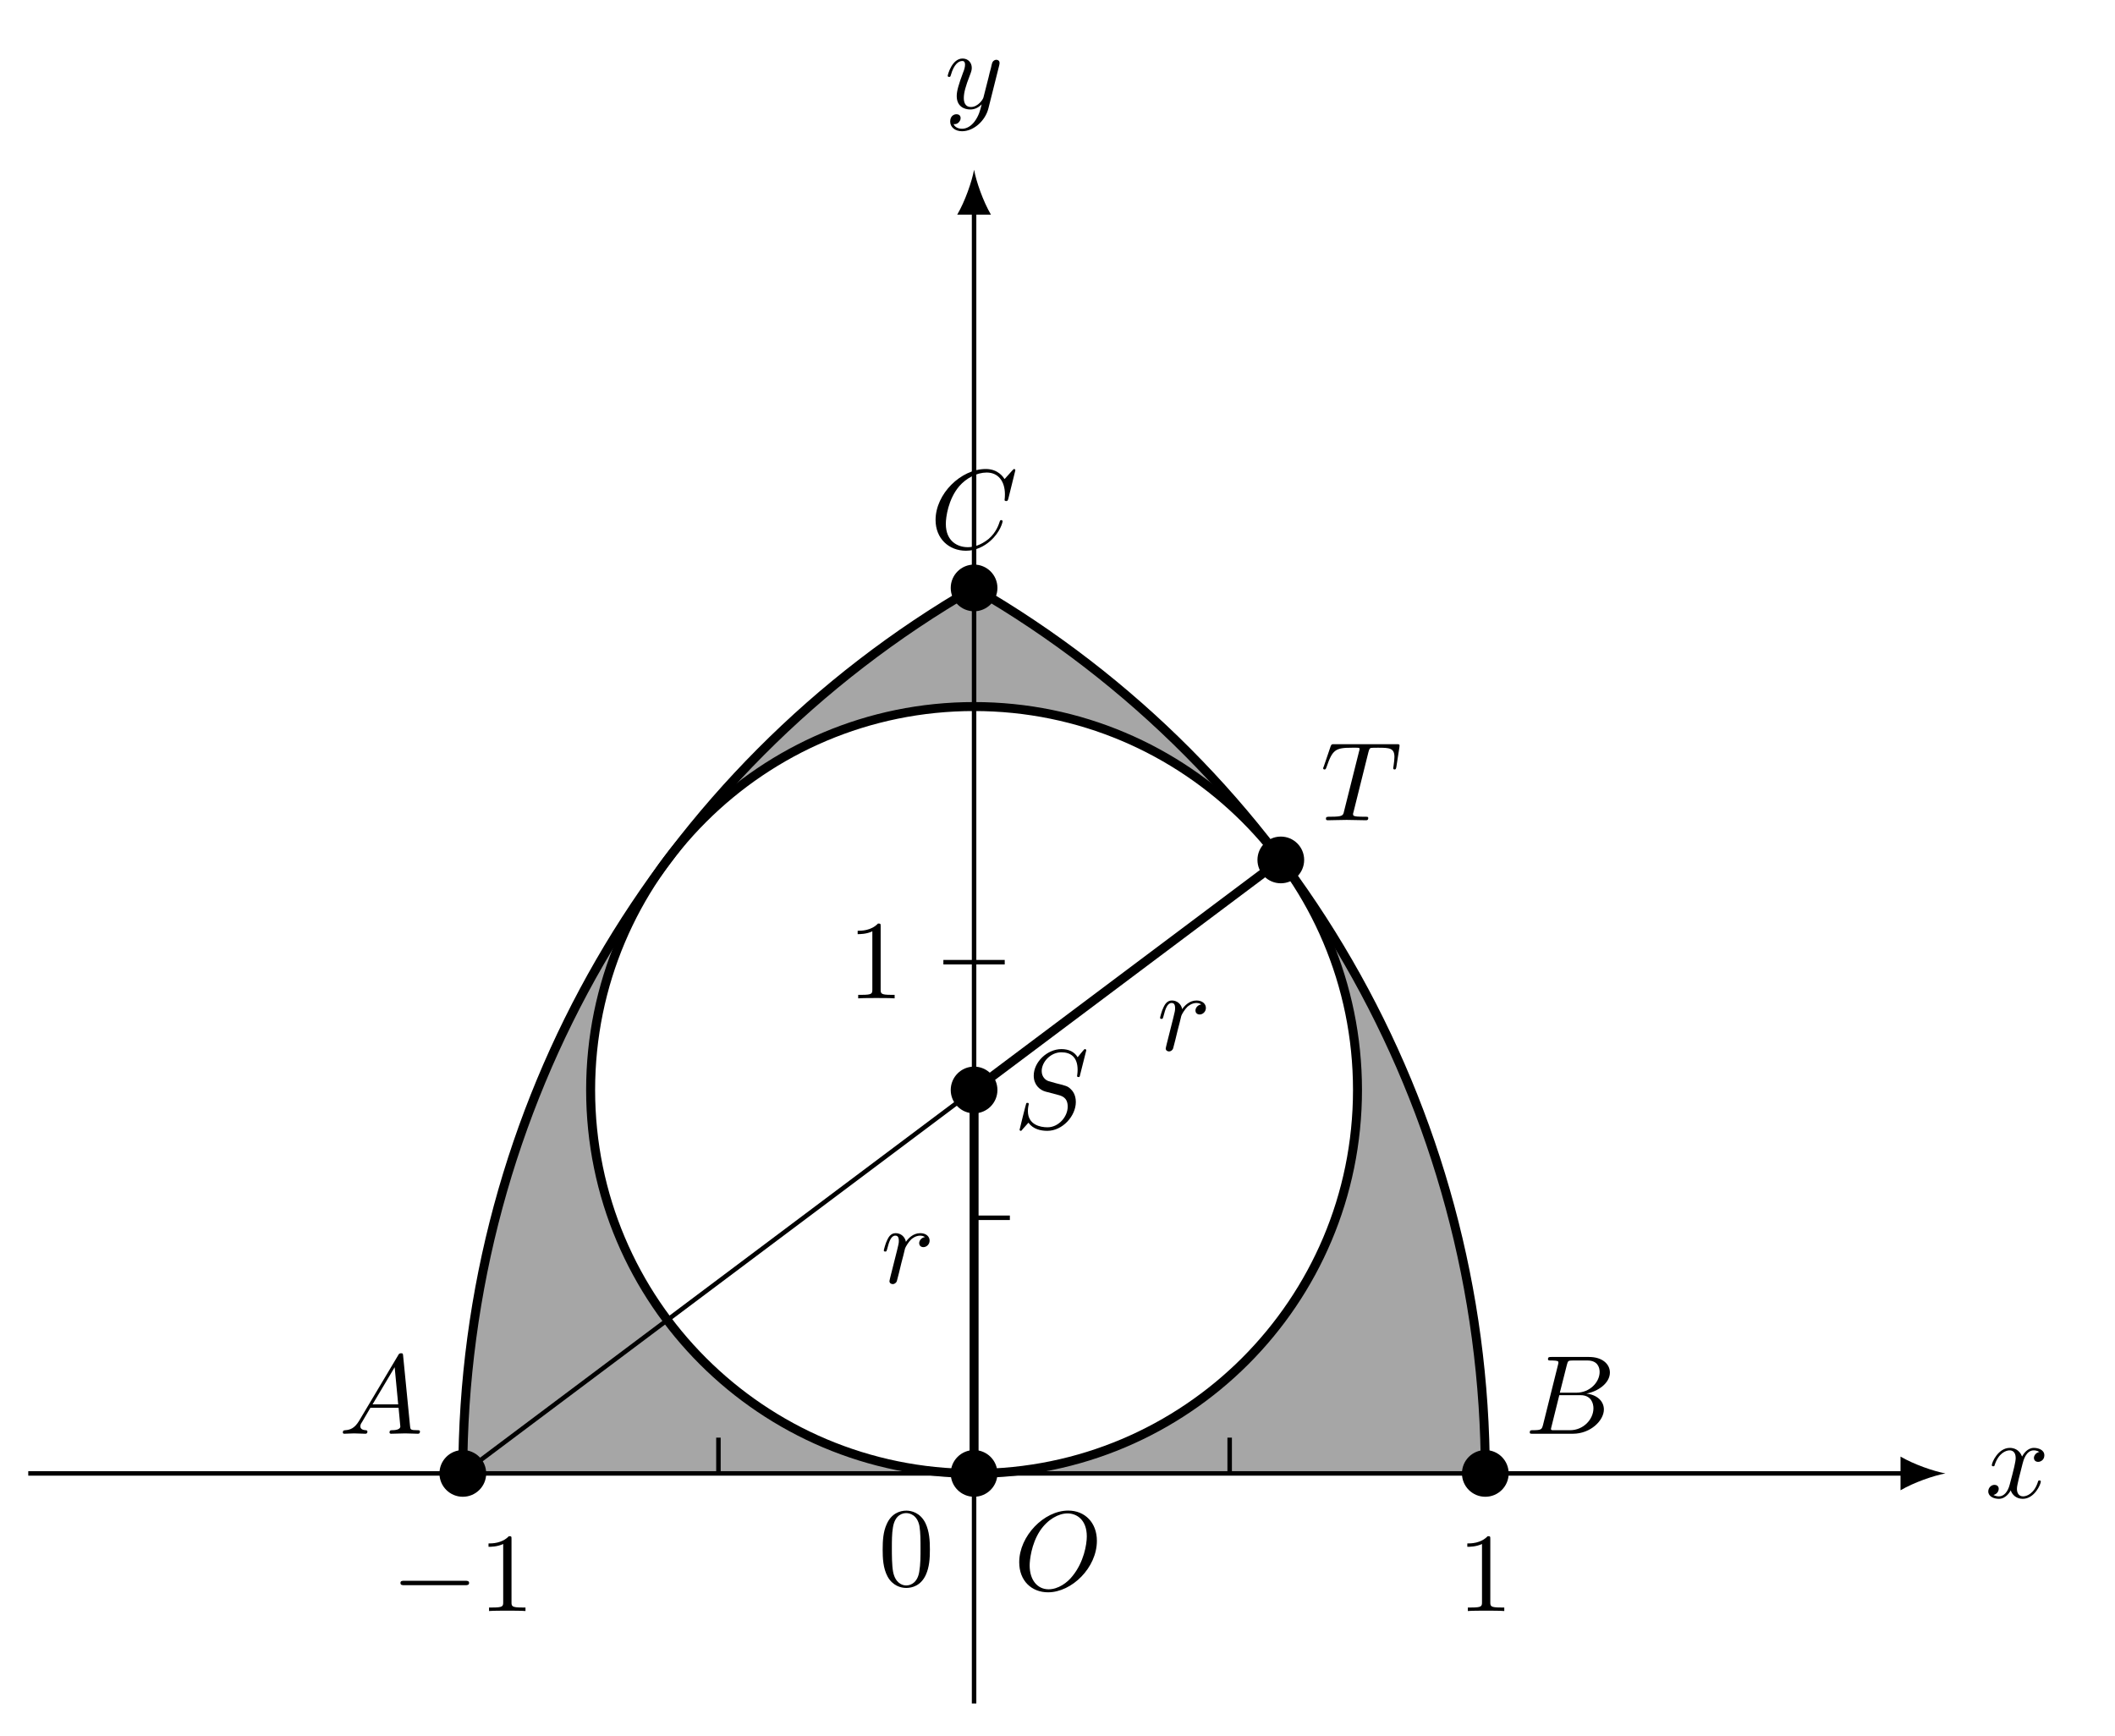
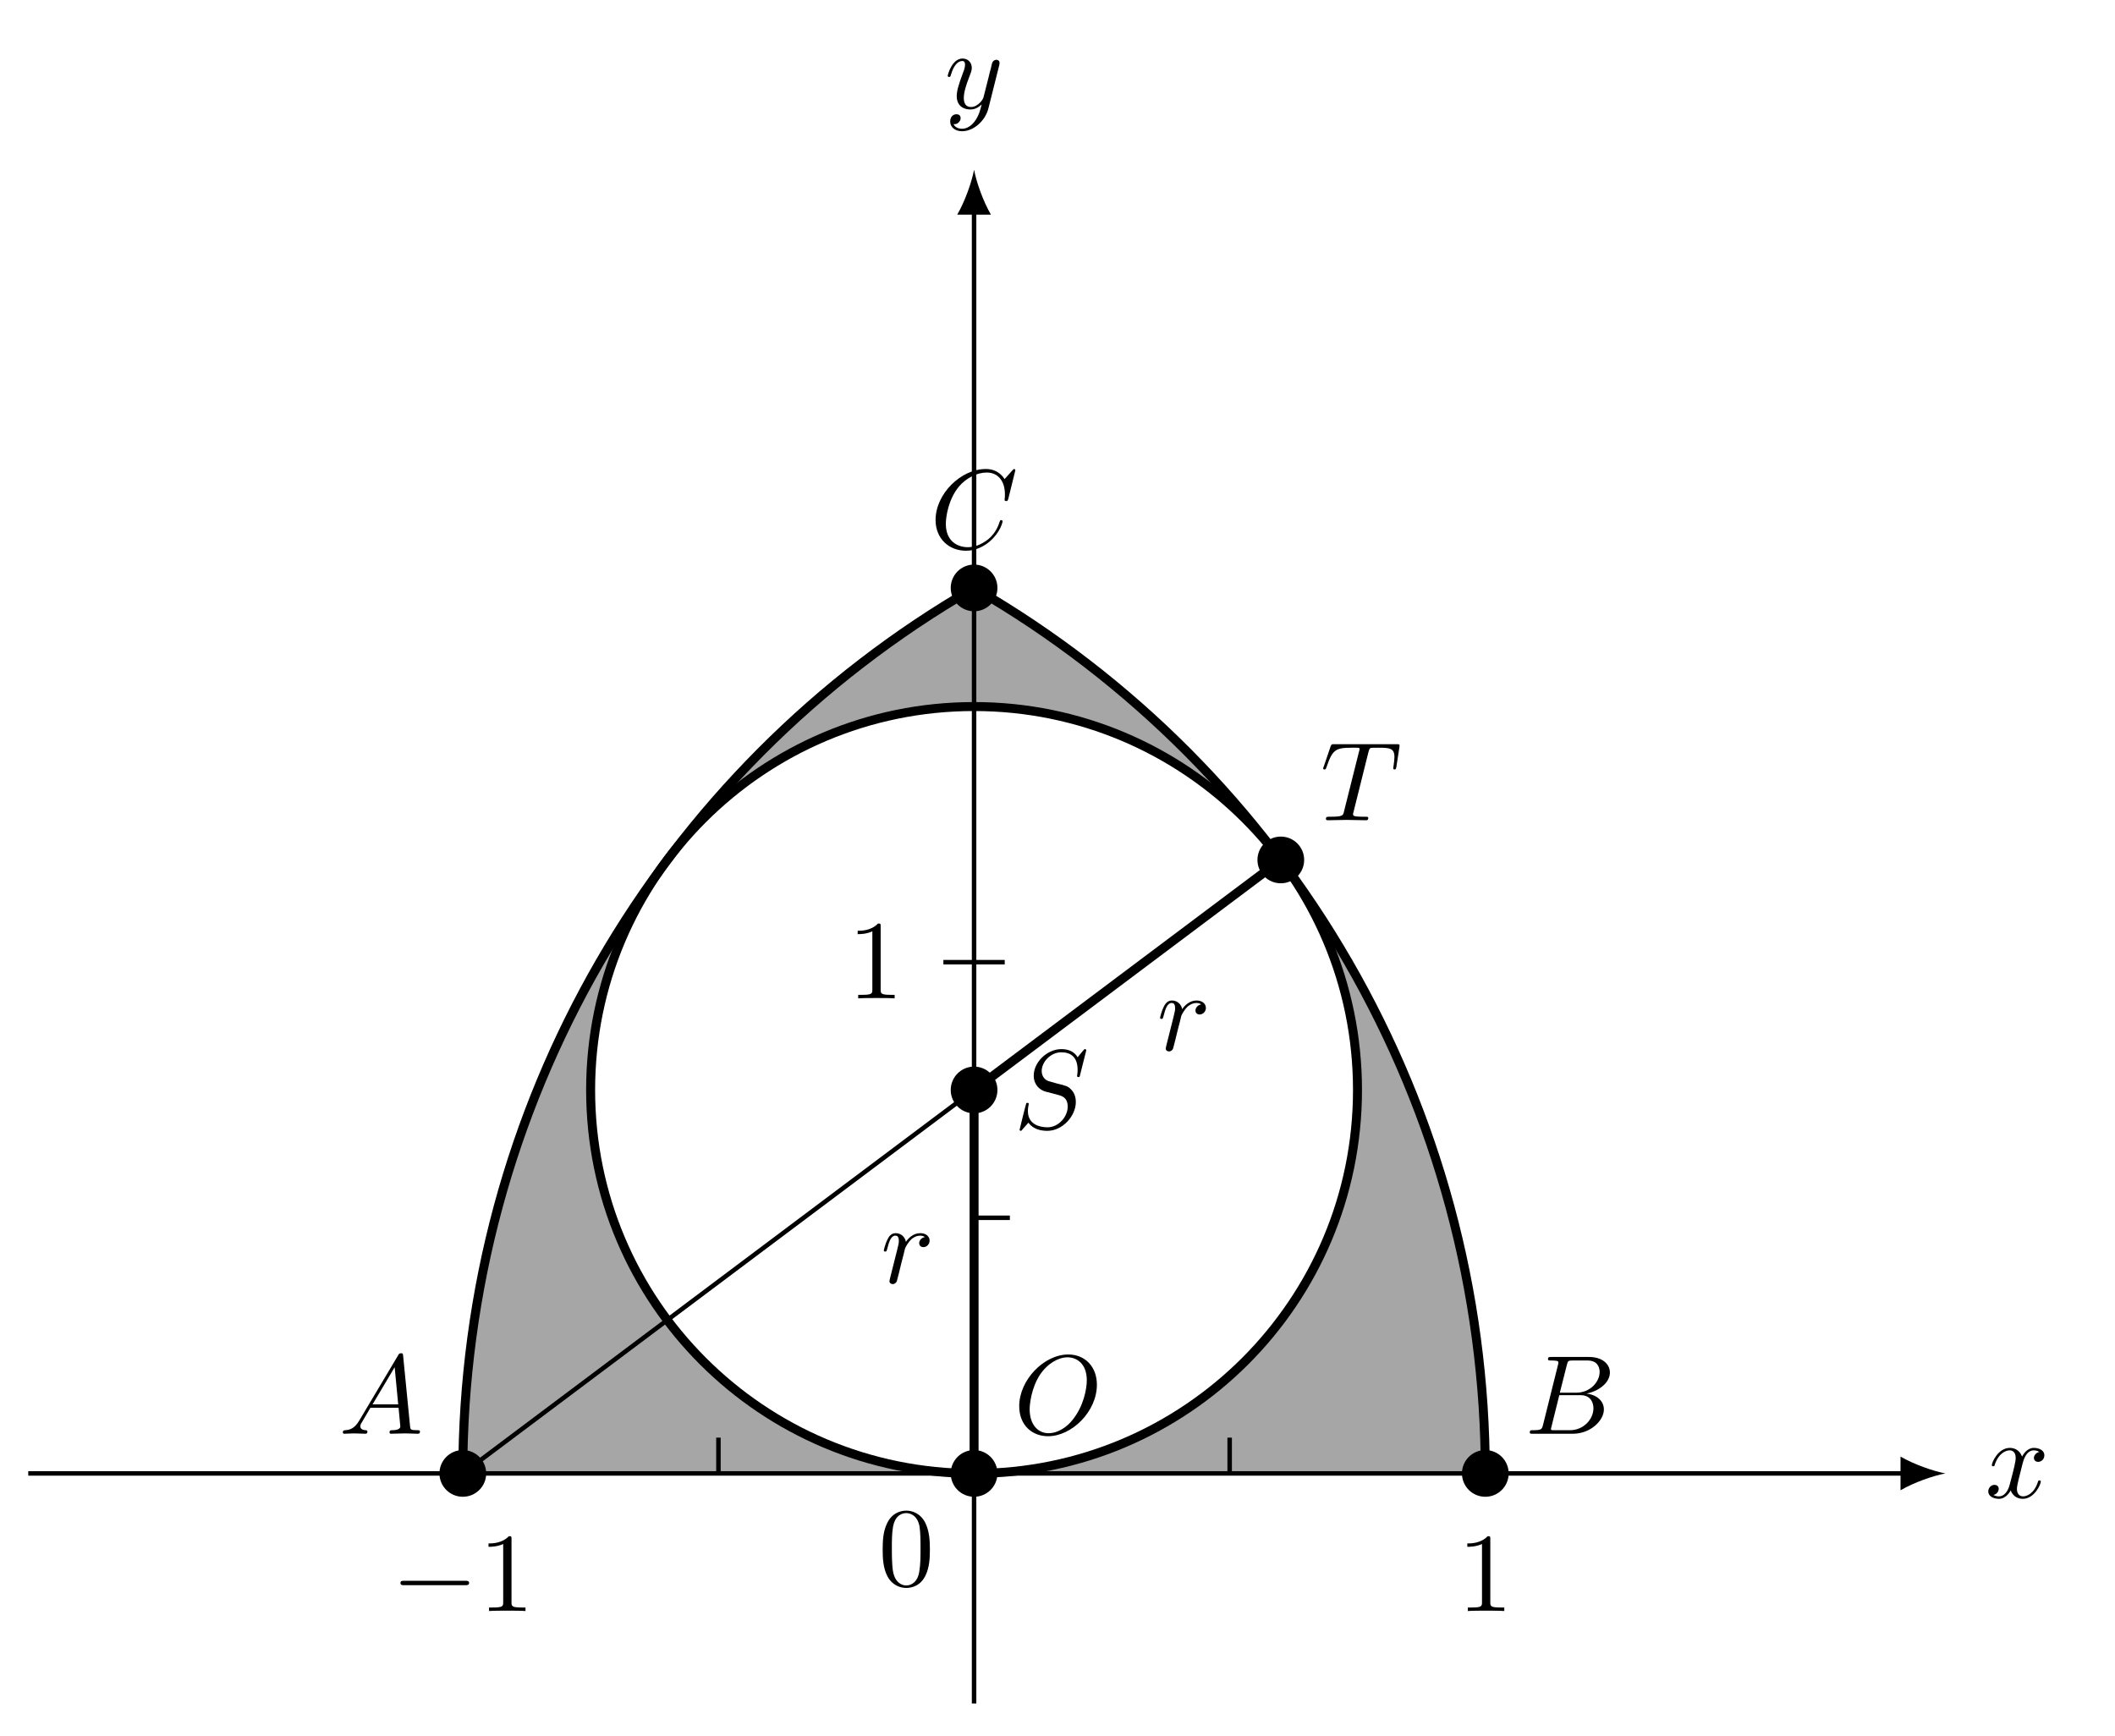
- <svg xmlns="http://www.w3.org/2000/svg" xmlns:xlink="http://www.w3.org/1999/xlink" data-source-hash="f18371d560c0" width="186.798pt" height="153.315pt" viewBox="0 0 186.798 153.315" version="1.2">
+ <svg xmlns="http://www.w3.org/2000/svg" xmlns:xlink="http://www.w3.org/1999/xlink" data-source-hash="78fd36020e6c" width="186.798pt" height="153.315pt" viewBox="0 0 186.798 153.315" version="1.2">
  <defs>
    <g>
      <symbol overflow="visible" id="glyph0-0">
        <path style="stroke:none;" d="" />
      </symbol>
      <symbol overflow="visible" id="glyph0-1">
        <path style="stroke:none;" d="M 3.312 -3 C 3.375 -3.25 3.609 -4.172 4.297 -4.172 C 4.344 -4.172 4.578 -4.172 4.797 -4.031 C 4.516 -3.984 4.312 -3.734 4.312 -3.5 C 4.312 -3.344 4.422 -3.156 4.688 -3.156 C 4.906 -3.156 5.234 -3.328 5.234 -3.734 C 5.234 -4.25 4.641 -4.391 4.312 -4.391 C 3.734 -4.391 3.391 -3.859 3.266 -3.625 C 3.016 -4.281 2.484 -4.391 2.188 -4.391 C 1.156 -4.391 0.594 -3.109 0.594 -2.859 C 0.594 -2.766 0.688 -2.766 0.719 -2.766 C 0.797 -2.766 0.828 -2.781 0.844 -2.875 C 1.188 -3.922 1.828 -4.172 2.172 -4.172 C 2.359 -4.172 2.703 -4.078 2.703 -3.5 C 2.703 -3.188 2.547 -2.531 2.172 -1.141 C 2.016 -0.531 1.672 -0.109 1.234 -0.109 C 1.172 -0.109 0.938 -0.109 0.734 -0.234 C 0.984 -0.281 1.203 -0.5 1.203 -0.781 C 1.203 -1.047 0.984 -1.125 0.828 -1.125 C 0.531 -1.125 0.281 -0.859 0.281 -0.547 C 0.281 -0.094 0.781 0.109 1.219 0.109 C 1.875 0.109 2.234 -0.578 2.266 -0.641 C 2.375 -0.281 2.734 0.109 3.328 0.109 C 4.359 0.109 4.922 -1.172 4.922 -1.422 C 4.922 -1.516 4.828 -1.516 4.797 -1.516 C 4.719 -1.516 4.688 -1.484 4.672 -1.406 C 4.344 -0.344 3.672 -0.109 3.359 -0.109 C 2.969 -0.109 2.812 -0.422 2.812 -0.766 C 2.812 -0.984 2.875 -1.203 2.969 -1.641 Z M 3.312 -3 " />
      </symbol>
      <symbol overflow="visible" id="glyph0-2">
        <path style="stroke:none;" d="M 4.828 -3.781 C 4.859 -3.922 4.859 -3.938 4.859 -4.016 C 4.859 -4.188 4.719 -4.281 4.578 -4.281 C 4.469 -4.281 4.312 -4.219 4.234 -4.062 C 4.203 -4.016 4.125 -3.703 4.094 -3.531 C 4.016 -3.281 3.953 -3 3.891 -2.734 L 3.438 -0.953 C 3.406 -0.797 2.969 -0.109 2.328 -0.109 C 1.812 -0.109 1.703 -0.547 1.703 -0.906 C 1.703 -1.375 1.875 -1.984 2.219 -2.859 C 2.375 -3.266 2.406 -3.375 2.406 -3.578 C 2.406 -4.016 2.094 -4.391 1.594 -4.391 C 0.656 -4.391 0.281 -2.953 0.281 -2.859 C 0.281 -2.766 0.391 -2.766 0.406 -2.766 C 0.5 -2.766 0.516 -2.781 0.562 -2.938 C 0.828 -3.875 1.234 -4.172 1.562 -4.172 C 1.641 -4.172 1.812 -4.172 1.812 -3.844 C 1.812 -3.609 1.719 -3.344 1.641 -3.156 C 1.25 -2.109 1.078 -1.531 1.078 -1.078 C 1.078 -0.188 1.703 0.109 2.281 0.109 C 2.672 0.109 3 -0.062 3.281 -0.344 C 3.156 0.172 3.031 0.672 2.641 1.188 C 2.375 1.531 2 1.812 1.547 1.812 C 1.406 1.812 0.969 1.781 0.797 1.406 C 0.953 1.406 1.078 1.406 1.219 1.281 C 1.312 1.188 1.422 1.062 1.422 0.875 C 1.422 0.562 1.156 0.531 1.047 0.531 C 0.828 0.531 0.5 0.688 0.5 1.172 C 0.5 1.672 0.938 2.031 1.547 2.031 C 2.562 2.031 3.594 1.125 3.875 0.016 Z M 4.828 -3.781 " />
      </symbol>
      <symbol overflow="visible" id="glyph0-3">
        <path style="stroke:none;" d="M 0.875 -0.578 C 0.844 -0.438 0.781 -0.203 0.781 -0.156 C 0.781 0.016 0.922 0.109 1.078 0.109 C 1.188 0.109 1.375 0.031 1.438 -0.172 C 1.453 -0.203 1.797 -1.562 1.828 -1.734 C 1.922 -2.062 2.094 -2.766 2.156 -3.031 C 2.188 -3.156 2.469 -3.625 2.703 -3.844 C 2.781 -3.906 3.078 -4.172 3.5 -4.172 C 3.766 -4.172 3.906 -4.047 3.922 -4.047 C 3.625 -4 3.406 -3.766 3.406 -3.5 C 3.406 -3.344 3.516 -3.156 3.781 -3.156 C 4.047 -3.156 4.328 -3.391 4.328 -3.734 C 4.328 -4.094 4.016 -4.391 3.5 -4.391 C 2.859 -4.391 2.422 -3.906 2.234 -3.625 C 2.156 -4.062 1.797 -4.391 1.328 -4.391 C 0.875 -4.391 0.688 -4 0.594 -3.812 C 0.422 -3.484 0.281 -2.891 0.281 -2.859 C 0.281 -2.766 0.391 -2.766 0.406 -2.766 C 0.5 -2.766 0.516 -2.766 0.578 -2.984 C 0.75 -3.688 0.938 -4.172 1.297 -4.172 C 1.469 -4.172 1.609 -4.094 1.609 -3.703 C 1.609 -3.5 1.578 -3.391 1.453 -2.875 Z M 0.875 -0.578 " />
      </symbol>
      <symbol overflow="visible" id="glyph0-4">
        <path style="stroke:none;" d="M 1.781 -1.141 C 1.375 -0.469 0.984 -0.344 0.562 -0.312 C 0.438 -0.297 0.344 -0.297 0.344 -0.109 C 0.344 -0.047 0.391 0 0.469 0 C 0.75 0 1.047 -0.031 1.328 -0.031 C 1.656 -0.031 2 0 2.328 0 C 2.375 0 2.516 0 2.516 -0.188 C 2.516 -0.297 2.422 -0.312 2.344 -0.312 C 2.125 -0.328 1.891 -0.406 1.891 -0.656 C 1.891 -0.781 1.938 -0.891 2.031 -1.016 L 2.781 -2.297 L 5.266 -2.297 C 5.281 -2.078 5.422 -0.734 5.422 -0.641 C 5.422 -0.344 4.906 -0.312 4.719 -0.312 C 4.578 -0.312 4.469 -0.312 4.469 -0.109 C 4.469 0 4.594 0 4.609 0 C 5.016 0 5.453 -0.031 5.859 -0.031 C 6.109 -0.031 6.734 0 6.969 0 C 7.031 0 7.156 0 7.156 -0.203 C 7.156 -0.312 7.047 -0.312 6.922 -0.312 C 6.312 -0.312 6.312 -0.375 6.281 -0.672 L 5.672 -6.859 C 5.656 -7.062 5.656 -7.109 5.484 -7.109 C 5.328 -7.109 5.281 -7.031 5.234 -6.938 Z M 2.969 -2.594 L 4.922 -5.875 L 5.234 -2.594 Z M 2.969 -2.594 " />
      </symbol>
      <symbol overflow="visible" id="glyph0-5">
        <path style="stroke:none;" d="M 1.594 -0.781 C 1.484 -0.391 1.469 -0.312 0.688 -0.312 C 0.516 -0.312 0.422 -0.312 0.422 -0.109 C 0.422 0 0.5 0 0.688 0 L 4.234 0 C 5.797 0 6.969 -1.172 6.969 -2.141 C 6.969 -2.859 6.391 -3.438 5.422 -3.547 C 6.453 -3.734 7.5 -4.469 7.5 -5.406 C 7.5 -6.141 6.844 -6.781 5.656 -6.781 L 2.328 -6.781 C 2.141 -6.781 2.031 -6.781 2.031 -6.578 C 2.031 -6.469 2.125 -6.469 2.312 -6.469 C 2.328 -6.469 2.516 -6.469 2.688 -6.453 C 2.875 -6.422 2.953 -6.422 2.953 -6.297 C 2.953 -6.25 2.953 -6.219 2.922 -6.109 Z M 3.078 -3.625 L 3.703 -6.094 C 3.797 -6.438 3.812 -6.469 4.234 -6.469 L 5.516 -6.469 C 6.391 -6.469 6.594 -5.891 6.594 -5.453 C 6.594 -4.578 5.75 -3.625 4.531 -3.625 Z M 2.641 -0.312 C 2.5 -0.312 2.484 -0.312 2.422 -0.312 C 2.328 -0.328 2.297 -0.344 2.297 -0.422 C 2.297 -0.453 2.297 -0.469 2.344 -0.641 L 3.031 -3.406 L 4.906 -3.406 C 5.859 -3.406 6.047 -2.672 6.047 -2.25 C 6.047 -1.266 5.156 -0.312 3.984 -0.312 Z M 2.641 -0.312 " />
      </symbol>
      <symbol overflow="visible" id="glyph0-6">
        <path style="stroke:none;" d="M 7.344 -4.328 C 7.344 -5.922 6.297 -7 4.812 -7 C 2.672 -7 0.484 -4.75 0.484 -2.438 C 0.484 -0.781 1.594 0.219 3.031 0.219 C 5.125 0.219 7.344 -1.953 7.344 -4.328 Z M 3.078 -0.047 C 2.109 -0.047 1.406 -0.844 1.406 -2.156 C 1.406 -2.594 1.547 -4.031 2.312 -5.203 C 3 -6.234 3.969 -6.75 4.75 -6.75 C 5.562 -6.75 6.453 -6.188 6.453 -4.719 C 6.453 -4 6.188 -2.453 5.203 -1.234 C 4.734 -0.625 3.922 -0.047 3.078 -0.047 Z M 3.078 -0.047 " />
      </symbol>
      <symbol overflow="visible" id="glyph0-7">
        <path style="stroke:none;" d="M 7.547 -6.891 C 7.547 -6.922 7.516 -7 7.438 -7 C 7.406 -7 7.391 -6.984 7.281 -6.875 L 6.594 -6.109 C 6.5 -6.25 6.047 -7 4.938 -7 C 2.734 -7 0.5 -4.797 0.5 -2.5 C 0.5 -0.859 1.672 0.219 3.188 0.219 C 4.047 0.219 4.797 -0.172 5.328 -0.641 C 6.25 -1.453 6.422 -2.344 6.422 -2.375 C 6.422 -2.484 6.312 -2.484 6.297 -2.484 C 6.234 -2.484 6.188 -2.453 6.172 -2.375 C 6.078 -2.094 5.859 -1.391 5.172 -0.812 C 4.484 -0.266 3.859 -0.094 3.344 -0.094 C 2.453 -0.094 1.406 -0.609 1.406 -2.156 C 1.406 -2.719 1.609 -4.328 2.594 -5.484 C 3.203 -6.188 4.141 -6.688 5.016 -6.688 C 6.031 -6.688 6.625 -5.922 6.625 -4.766 C 6.625 -4.375 6.594 -4.359 6.594 -4.266 C 6.594 -4.172 6.703 -4.172 6.734 -4.172 C 6.859 -4.172 6.859 -4.188 6.922 -4.359 Z M 7.547 -6.891 " />
      </symbol>
      <symbol overflow="visible" id="glyph0-8">
        <path style="stroke:none;" d="M 6.406 -6.891 C 6.406 -6.922 6.375 -7 6.297 -7 C 6.234 -7 6.234 -6.984 6.109 -6.844 L 5.641 -6.281 C 5.375 -6.75 4.859 -7 4.219 -7 C 2.953 -7 1.766 -5.859 1.766 -4.656 C 1.766 -3.844 2.297 -3.391 2.797 -3.25 L 3.859 -2.969 C 4.234 -2.875 4.766 -2.734 4.766 -1.922 C 4.766 -1.016 3.953 -0.094 2.984 -0.094 C 2.344 -0.094 1.25 -0.312 1.25 -1.531 C 1.25 -1.781 1.297 -2.016 1.312 -2.078 C 1.312 -2.109 1.328 -2.125 1.328 -2.141 C 1.328 -2.25 1.266 -2.25 1.203 -2.25 C 1.156 -2.25 1.141 -2.25 1.109 -2.219 C 1.078 -2.172 0.516 0.094 0.516 0.125 C 0.516 0.172 0.562 0.219 0.625 0.219 C 0.672 0.219 0.688 0.203 0.797 0.062 L 1.297 -0.5 C 1.719 0.078 2.391 0.219 2.969 0.219 C 4.312 0.219 5.484 -1.094 5.484 -2.328 C 5.484 -3.016 5.156 -3.359 5 -3.5 C 4.766 -3.719 4.625 -3.766 3.734 -3.984 C 3.516 -4.047 3.172 -4.141 3.078 -4.172 C 2.812 -4.25 2.469 -4.547 2.469 -5.062 C 2.469 -5.875 3.266 -6.719 4.203 -6.719 C 5.031 -6.719 5.641 -6.297 5.641 -5.172 C 5.641 -4.859 5.594 -4.688 5.594 -4.625 C 5.594 -4.609 5.594 -4.531 5.719 -4.531 C 5.812 -4.531 5.828 -4.547 5.859 -4.719 Z M 6.406 -6.891 " />
      </symbol>
      <symbol overflow="visible" id="glyph0-9">
        <path style="stroke:none;" d="M 4.234 -6.016 C 4.312 -6.297 4.344 -6.359 4.469 -6.391 C 4.547 -6.406 4.875 -6.406 5.094 -6.406 C 6.094 -6.406 6.531 -6.375 6.531 -5.594 C 6.531 -5.453 6.5 -5.062 6.453 -4.797 C 6.453 -4.766 6.422 -4.641 6.422 -4.609 C 6.422 -4.547 6.453 -4.484 6.547 -4.484 C 6.656 -4.484 6.672 -4.562 6.703 -4.719 L 6.969 -6.438 C 6.969 -6.484 6.984 -6.578 6.984 -6.609 C 6.984 -6.719 6.891 -6.719 6.719 -6.719 L 1.203 -6.719 C 0.969 -6.719 0.969 -6.703 0.891 -6.516 L 0.297 -4.766 C 0.281 -4.75 0.234 -4.609 0.234 -4.594 C 0.234 -4.531 0.281 -4.484 0.359 -4.484 C 0.453 -4.484 0.469 -4.531 0.531 -4.688 C 1.062 -6.234 1.312 -6.406 2.781 -6.406 L 3.172 -6.406 C 3.453 -6.406 3.453 -6.375 3.453 -6.297 C 3.453 -6.234 3.422 -6.109 3.406 -6.078 L 2.078 -0.781 C 2 -0.422 1.969 -0.312 0.906 -0.312 C 0.547 -0.312 0.484 -0.312 0.484 -0.125 C 0.484 0 0.594 0 0.656 0 C 0.922 0 1.203 -0.016 1.469 -0.016 C 1.75 -0.016 2.031 -0.031 2.312 -0.031 C 2.594 -0.031 2.875 -0.016 3.141 -0.016 C 3.422 -0.016 3.719 0 4 0 C 4.094 0 4.219 0 4.219 -0.203 C 4.219 -0.312 4.141 -0.312 3.875 -0.312 C 3.625 -0.312 3.5 -0.312 3.25 -0.328 C 2.953 -0.359 2.875 -0.391 2.875 -0.547 C 2.875 -0.562 2.875 -0.609 2.922 -0.75 Z M 4.234 -6.016 " />
      </symbol>
      <symbol overflow="visible" id="glyph1-0">
        <path style="stroke:none;" d="" />
      </symbol>
      <symbol overflow="visible" id="glyph1-1">
        <path style="stroke:none;" d="M 6.531 -2.281 C 6.703 -2.281 6.891 -2.281 6.891 -2.484 C 6.891 -2.672 6.703 -2.672 6.531 -2.672 L 1.172 -2.672 C 1 -2.672 0.828 -2.672 0.828 -2.484 C 0.828 -2.281 1 -2.281 1.172 -2.281 Z M 6.531 -2.281 " />
      </symbol>
      <symbol overflow="visible" id="glyph2-0">
        <path style="stroke:none;" d="" />
      </symbol>
      <symbol overflow="visible" id="glyph2-1">
        <path style="stroke:none;" d="M 2.922 -6.344 C 2.922 -6.594 2.922 -6.609 2.688 -6.609 C 2.078 -5.969 1.203 -5.969 0.891 -5.969 L 0.891 -5.672 C 1.078 -5.672 1.672 -5.672 2.188 -5.922 L 2.188 -0.781 C 2.188 -0.422 2.156 -0.312 1.266 -0.312 L 0.938 -0.312 L 0.938 0 C 1.297 -0.031 2.156 -0.031 2.547 -0.031 C 2.953 -0.031 3.812 -0.031 4.156 0 L 4.156 -0.312 L 3.844 -0.312 C 2.953 -0.312 2.922 -0.422 2.922 -0.781 Z M 2.922 -6.344 " />
      </symbol>
      <symbol overflow="visible" id="glyph2-2">
        <path style="stroke:none;" d="M 4.562 -3.172 C 4.562 -3.969 4.516 -4.766 4.172 -5.5 C 3.703 -6.453 2.891 -6.609 2.484 -6.609 C 1.891 -6.609 1.156 -6.344 0.75 -5.422 C 0.438 -4.75 0.391 -3.969 0.391 -3.172 C 0.391 -2.438 0.422 -1.531 0.828 -0.781 C 1.266 0.016 1.984 0.219 2.469 0.219 C 3 0.219 3.766 0.016 4.203 -0.938 C 4.516 -1.625 4.562 -2.391 4.562 -3.172 Z M 2.469 0 C 2.078 0 1.5 -0.25 1.312 -1.203 C 1.203 -1.797 1.203 -2.703 1.203 -3.297 C 1.203 -3.922 1.203 -4.578 1.297 -5.125 C 1.484 -6.297 2.219 -6.391 2.469 -6.391 C 2.797 -6.391 3.453 -6.219 3.641 -5.234 C 3.734 -4.672 3.734 -3.922 3.734 -3.297 C 3.734 -2.547 3.734 -1.875 3.625 -1.234 C 3.484 -0.297 2.922 0 2.469 0 Z M 2.469 0 " />
      </symbol>
    </g>
  </defs>
  <g id="surface1">
    <path style=" stroke:none;fill-rule:nonzero;fill:rgb(64.999%,64.999%,64.999%);fill-opacity:1;" d="M 40.875 130.133 C 40.875 97.871 58.094 68.055 86.031 51.926 C 113.969 68.055 131.184 97.871 131.184 130.133 Z M 40.875 130.133 " />
    <path style=" stroke:none;fill-rule:nonzero;fill:rgb(100%,100%,100%);fill-opacity:1;" d="M 119.895 96.27 C 119.895 77.562 104.734 62.402 86.031 62.402 C 67.328 62.402 52.164 77.562 52.164 96.27 C 52.164 114.973 67.328 130.133 86.031 130.133 C 104.734 130.133 119.895 114.973 119.895 96.27 Z M 119.895 96.27 " />
    <path style="fill:none;stroke-width:0.399;stroke-linecap:butt;stroke-linejoin:miter;stroke:rgb(0%,0%,0%);stroke-opacity:1;stroke-miterlimit:10;" d="M -83.907 -0 L 82.587 -0 " transform="matrix(0.995552,0,0,-0.995552,86.02992,130.1326)" />
    <path style=" stroke:none;fill-rule:nonzero;fill:rgb(0%,0%,0%);fill-opacity:1;" d="M 171.82 130.133 C 170.762 129.934 169.043 129.34 167.855 128.645 L 167.855 131.621 C 169.043 130.926 170.762 130.332 171.82 130.133 " />
    <g style="fill:rgb(0%,0%,0%);fill-opacity:1;">
      <use xlink:href="#glyph0-1" x="175.324" y="132.268" />
    </g>
    <path style="fill:none;stroke-width:0.399;stroke-linecap:butt;stroke-linejoin:miter;stroke:rgb(0%,0%,0%);stroke-opacity:1;stroke-miterlimit:10;" d="M 0.001 -20.411 L 0.001 112.069 " transform="matrix(0.995552,0,0,-0.995552,86.02992,130.1326)" />
    <path style=" stroke:none;fill-rule:nonzero;fill:rgb(0%,0%,0%);fill-opacity:1;" d="M 86.031 14.992 C 85.832 16.051 85.238 17.77 84.543 18.957 L 87.52 18.957 C 86.824 17.77 86.227 16.051 86.031 14.992 " />
    <g style="fill:rgb(0%,0%,0%);fill-opacity:1;">
      <use xlink:href="#glyph0-2" x="83.421" y="9.56" />
    </g>
    <path style="fill:none;stroke-width:0.797;stroke-linecap:butt;stroke-linejoin:miter;stroke:rgb(0%,0%,0%);stroke-opacity:1;stroke-miterlimit:10;" d="M 45.355 -0 C 45.355 32.406 28.064 62.355 0.001 78.556 " transform="matrix(0.995552,0,0,-0.995552,86.02992,130.1326)" />
    <path style="fill:none;stroke-width:0.797;stroke-linecap:butt;stroke-linejoin:miter;stroke:rgb(0%,0%,0%);stroke-opacity:1;stroke-miterlimit:10;" d="M -45.357 -0 C -45.357 32.406 -28.061 62.355 0.001 78.556 " transform="matrix(0.995552,0,0,-0.995552,86.02992,130.1326)" />
    <path style="fill:none;stroke-width:0.797;stroke-linecap:butt;stroke-linejoin:miter;stroke:rgb(0%,0%,0%);stroke-opacity:1;stroke-miterlimit:10;" d="M 34.016 34.014 C 34.016 52.805 18.788 68.033 0.001 68.033 C -18.785 68.033 -34.017 52.805 -34.017 34.014 C -34.017 15.228 -18.785 -0 0.001 -0 C 18.788 -0 34.016 15.228 34.016 34.014 Z M 34.016 34.014 " transform="matrix(0.995552,0,0,-0.995552,86.02992,130.1326)" />
    <path style="fill:none;stroke-width:0.399;stroke-linecap:butt;stroke-linejoin:miter;stroke:rgb(0%,0%,0%);stroke-opacity:1;stroke-miterlimit:10;" d="M -45.357 -0 L 27.212 54.425 " transform="matrix(0.995552,0,0,-0.995552,86.02992,130.1326)" />
    <path style="fill:none;stroke-width:0.797;stroke-linecap:butt;stroke-linejoin:miter;stroke:rgb(0%,0%,0%);stroke-opacity:1;stroke-miterlimit:10;" d="M 0.001 -0 L 0.001 34.014 " transform="matrix(0.995552,0,0,-0.995552,86.02992,130.1326)" />
    <path style="fill:none;stroke-width:0.797;stroke-linecap:butt;stroke-linejoin:miter;stroke:rgb(0%,0%,0%);stroke-opacity:1;stroke-miterlimit:10;" d="M 0.001 34.014 L 27.212 54.425 " transform="matrix(0.995552,0,0,-0.995552,86.02992,130.1326)" />
    <path style="fill:none;stroke-width:0.399;stroke-linecap:butt;stroke-linejoin:miter;stroke:rgb(0%,0%,0%);stroke-opacity:1;stroke-miterlimit:10;" d="M -2.722 45.354 L 2.72 45.354 " transform="matrix(0.995552,0,0,-0.995552,86.02992,130.1326)" />
    <path style="fill:none;stroke-width:0.399;stroke-linecap:butt;stroke-linejoin:miter;stroke:rgb(0%,0%,0%);stroke-opacity:1;stroke-miterlimit:10;" d="M -22.678 -0 L -22.678 3.174 " transform="matrix(0.995552,0,0,-0.995552,86.02992,130.1326)" />
    <path style="fill:none;stroke-width:0.399;stroke-linecap:butt;stroke-linejoin:miter;stroke:rgb(0%,0%,0%);stroke-opacity:1;stroke-miterlimit:10;" d="M 22.676 -0 L 22.676 3.174 " transform="matrix(0.995552,0,0,-0.995552,86.02992,130.1326)" />
    <path style="fill:none;stroke-width:0.399;stroke-linecap:butt;stroke-linejoin:miter;stroke:rgb(0%,0%,0%);stroke-opacity:1;stroke-miterlimit:10;" d="M 0.001 22.679 L 3.176 22.679 " transform="matrix(0.995552,0,0,-0.995552,86.02992,130.1326)" />
    <g style="fill:rgb(0%,0%,0%);fill-opacity:1;">
      <use xlink:href="#glyph1-1" x="34.54" y="142.286" />
    </g>
    <g style="fill:rgb(0%,0%,0%);fill-opacity:1;">
      <use xlink:href="#glyph2-1" x="42.255" y="142.286" />
    </g>
    <g style="fill:rgb(0%,0%,0%);fill-opacity:1;">
      <use xlink:href="#glyph2-1" x="128.703" y="142.286" />
    </g>
    <g style="fill:rgb(0%,0%,0%);fill-opacity:1;">
      <use xlink:href="#glyph2-2" x="77.567" y="140.028" />
    </g>
    <g style="fill:rgb(0%,0%,0%);fill-opacity:1;">
      <use xlink:href="#glyph2-1" x="74.858" y="88.176" />
    </g>
    <g style="fill:rgb(0%,0%,0%);fill-opacity:1;">
      <use xlink:href="#glyph0-3" x="77.776" y="113.304" />
    </g>
    <g style="fill:rgb(0%,0%,0%);fill-opacity:1;">
      <use xlink:href="#glyph0-3" x="102.177" y="92.755" />
    </g>
    <path style=" stroke:none;fill-rule:nonzero;fill:rgb(0%,0%,0%);fill-opacity:1;" d="M 42.941 130.133 C 42.941 128.992 42.016 128.07 40.875 128.07 C 39.738 128.07 38.812 128.992 38.812 130.133 C 38.812 131.273 39.738 132.195 40.875 132.195 C 42.016 132.195 42.941 131.273 42.941 130.133 Z M 42.941 130.133 " />
    <g style="fill:rgb(0%,0%,0%);fill-opacity:1;">
      <use xlink:href="#glyph0-4" x="29.935" y="126.628" />
    </g>
    <path style=" stroke:none;fill-rule:nonzero;fill:rgb(0%,0%,0%);fill-opacity:1;" d="M 133.246 130.133 C 133.246 128.992 132.324 128.07 131.184 128.07 C 130.043 128.07 129.121 128.992 129.121 130.133 C 129.121 131.273 130.043 132.195 131.184 132.195 C 132.324 132.195 133.246 131.273 133.246 130.133 Z M 133.246 130.133 " />
    <g style="fill:rgb(0%,0%,0%);fill-opacity:1;">
      <use xlink:href="#glyph0-5" x="134.687" y="126.628" />
    </g>
    <path style=" stroke:none;fill-rule:nonzero;fill:rgb(0%,0%,0%);fill-opacity:1;" d="M 88.094 130.133 C 88.094 128.992 87.168 128.07 86.031 128.07 C 84.891 128.07 83.969 128.992 83.969 130.133 C 83.969 131.273 84.891 132.195 86.031 132.195 C 87.168 132.195 88.094 131.273 88.094 130.133 Z M 88.094 130.133 " />
    <g style="fill:rgb(0%,0%,0%);fill-opacity:1;">
-       <use xlink:href="#glyph0-6" x="89.534" y="140.414" />
+       <use xlink:href="#glyph0-6" x="89.534" y="126.628" />
    </g>
    <path style=" stroke:none;fill-rule:nonzero;fill:rgb(0%,0%,0%);fill-opacity:1;" d="M 88.094 51.926 C 88.094 50.785 87.168 49.863 86.031 49.863 C 84.891 49.863 83.969 50.785 83.969 51.926 C 83.969 53.062 84.891 53.988 86.031 53.988 C 87.168 53.988 88.094 53.062 88.094 51.926 Z M 88.094 51.926 " />
    <g style="fill:rgb(0%,0%,0%);fill-opacity:1;">
      <use xlink:href="#glyph0-7" x="82.13" y="48.422" />
    </g>
    <path style=" stroke:none;fill-rule:nonzero;fill:rgb(0%,0%,0%);fill-opacity:1;" d="M 88.094 96.27 C 88.094 95.129 87.168 94.203 86.031 94.203 C 84.891 94.203 83.969 95.129 83.969 96.27 C 83.969 97.406 84.891 98.332 86.031 98.332 C 87.168 98.332 88.094 97.406 88.094 96.27 Z M 88.094 96.27 " />
    <g style="fill:rgb(0%,0%,0%);fill-opacity:1;">
      <use xlink:href="#glyph0-8" x="89.534" y="99.657" />
    </g>
    <path style=" stroke:none;fill-rule:nonzero;fill:rgb(0%,0%,0%);fill-opacity:1;" d="M 115.184 75.949 C 115.184 74.809 114.262 73.887 113.121 73.887 C 111.984 73.887 111.059 74.809 111.059 75.949 C 111.059 77.09 111.984 78.012 113.121 78.012 C 114.262 78.012 115.184 77.09 115.184 75.949 Z M 115.184 75.949 " />
    <g style="fill:rgb(0%,0%,0%);fill-opacity:1;">
      <use xlink:href="#glyph0-9" x="116.626" y="72.445" />
    </g>
  </g>
</svg>
